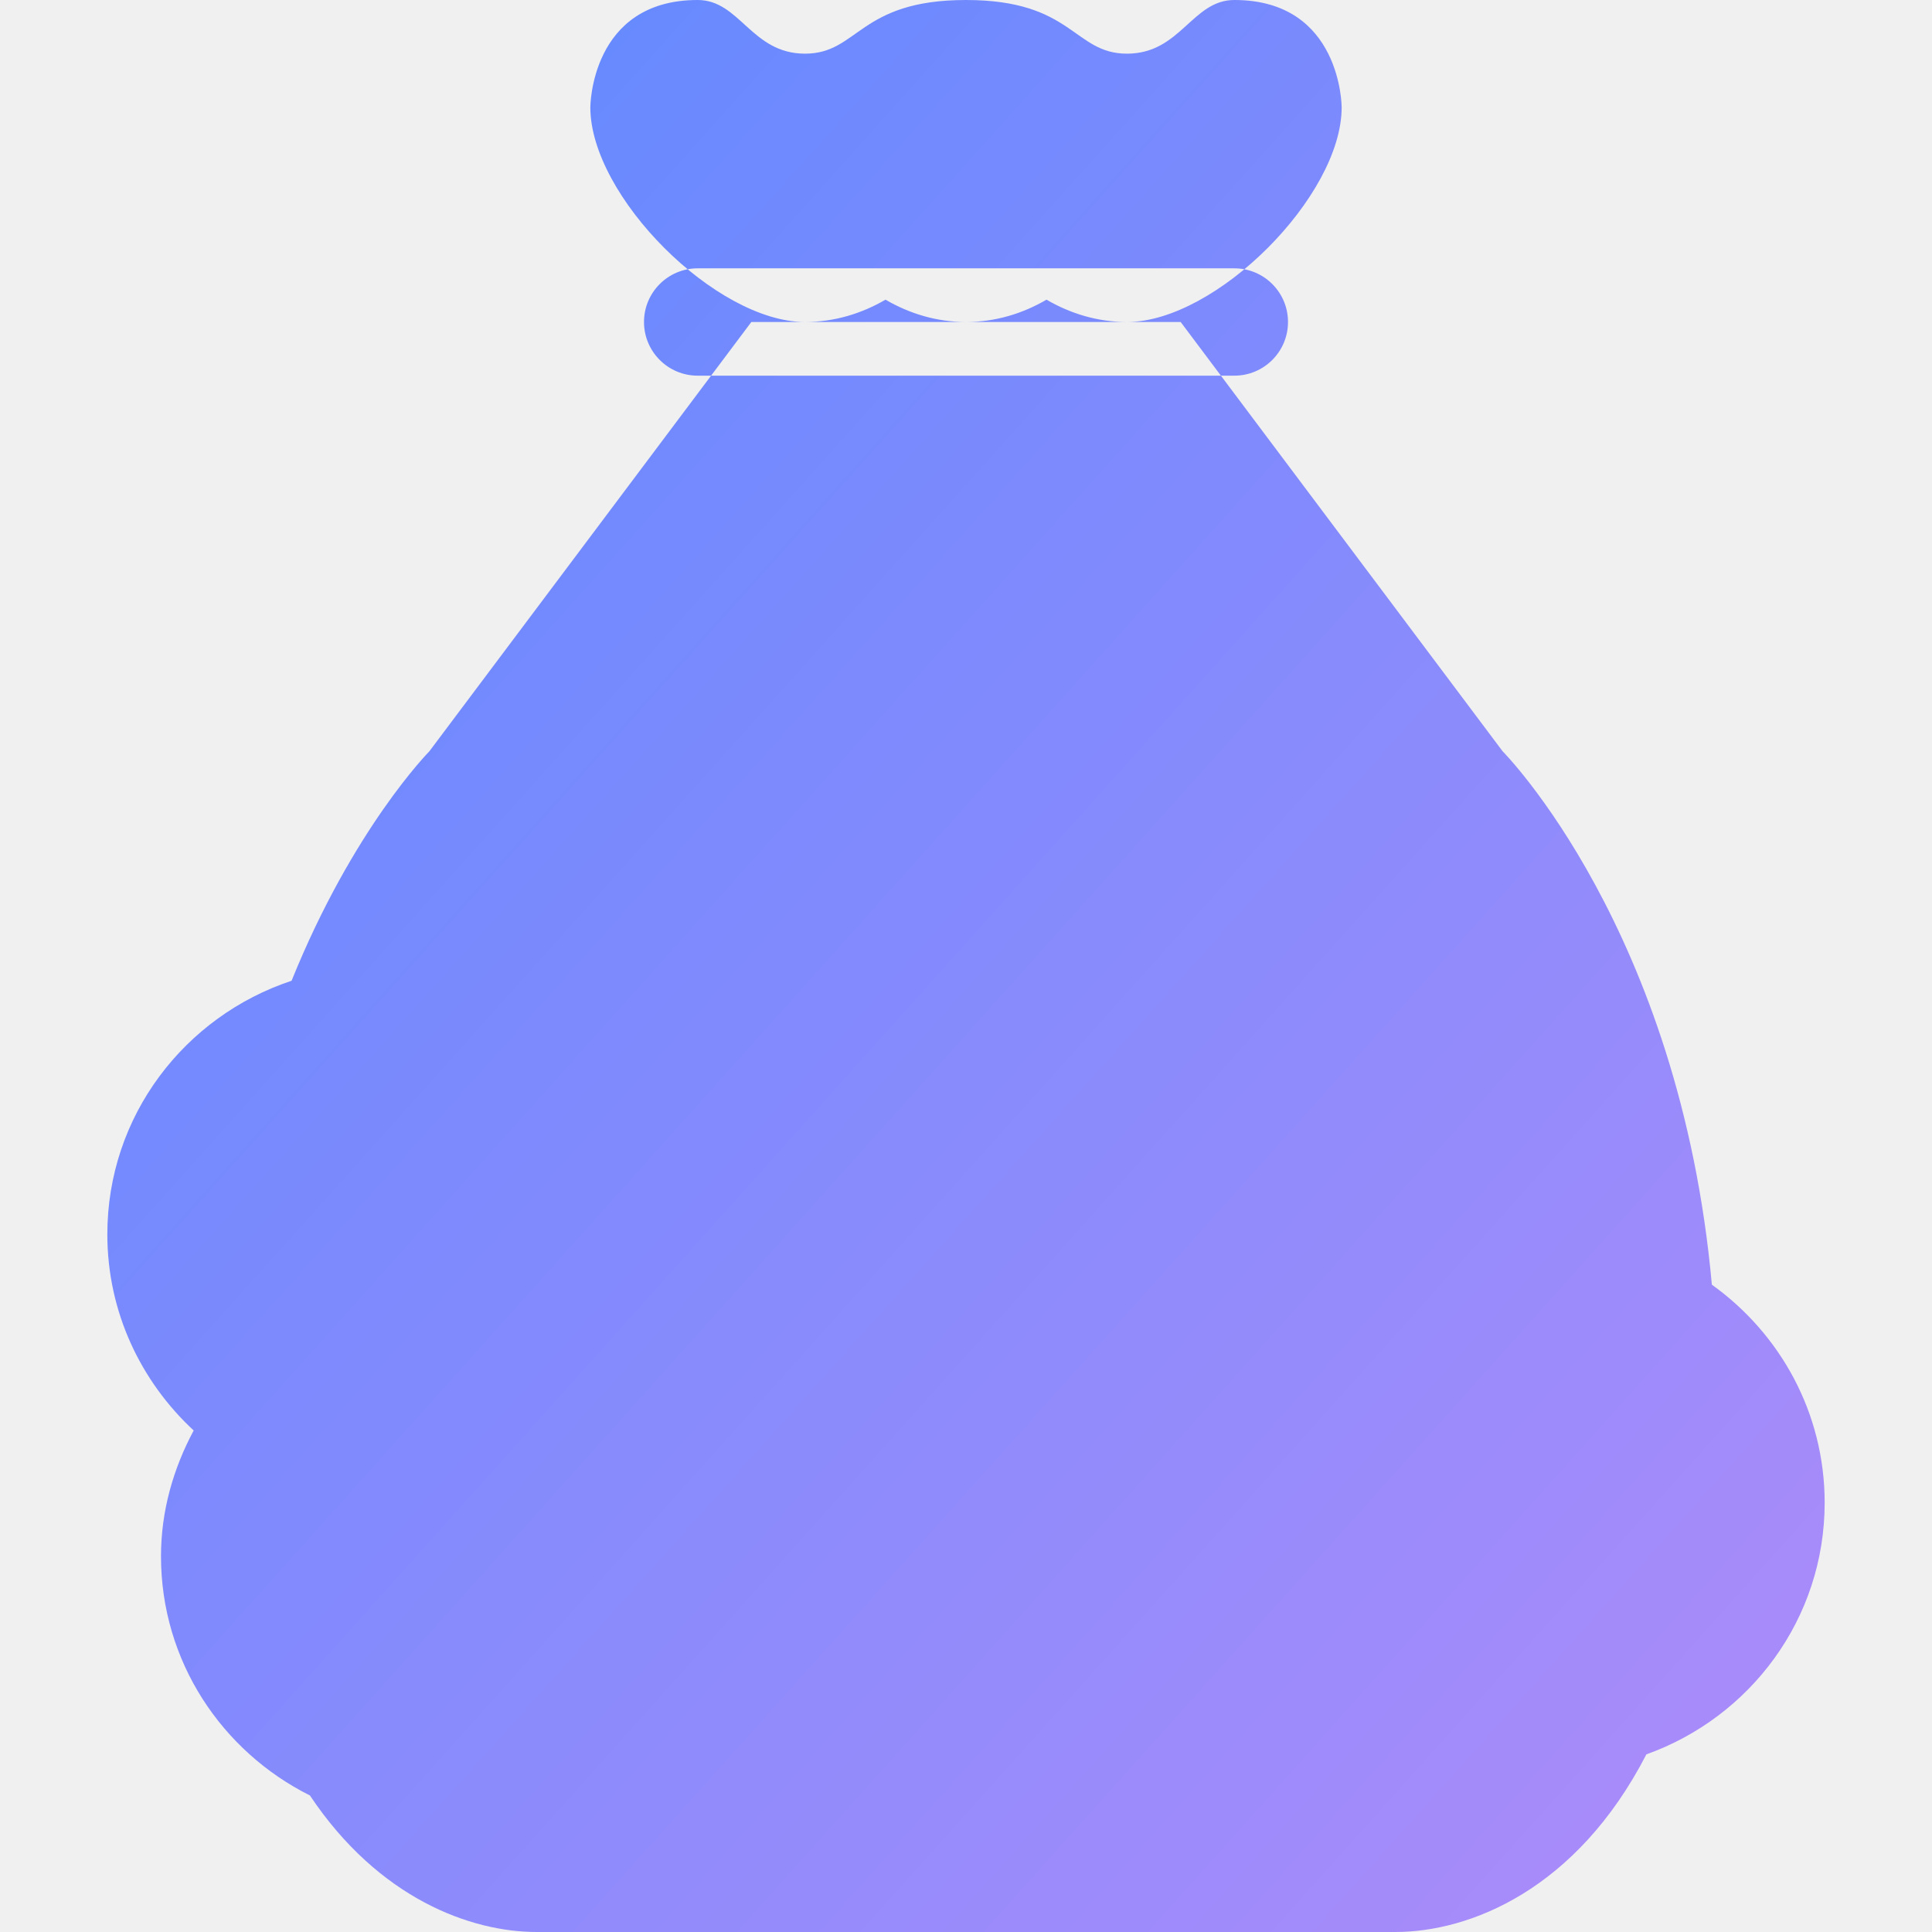
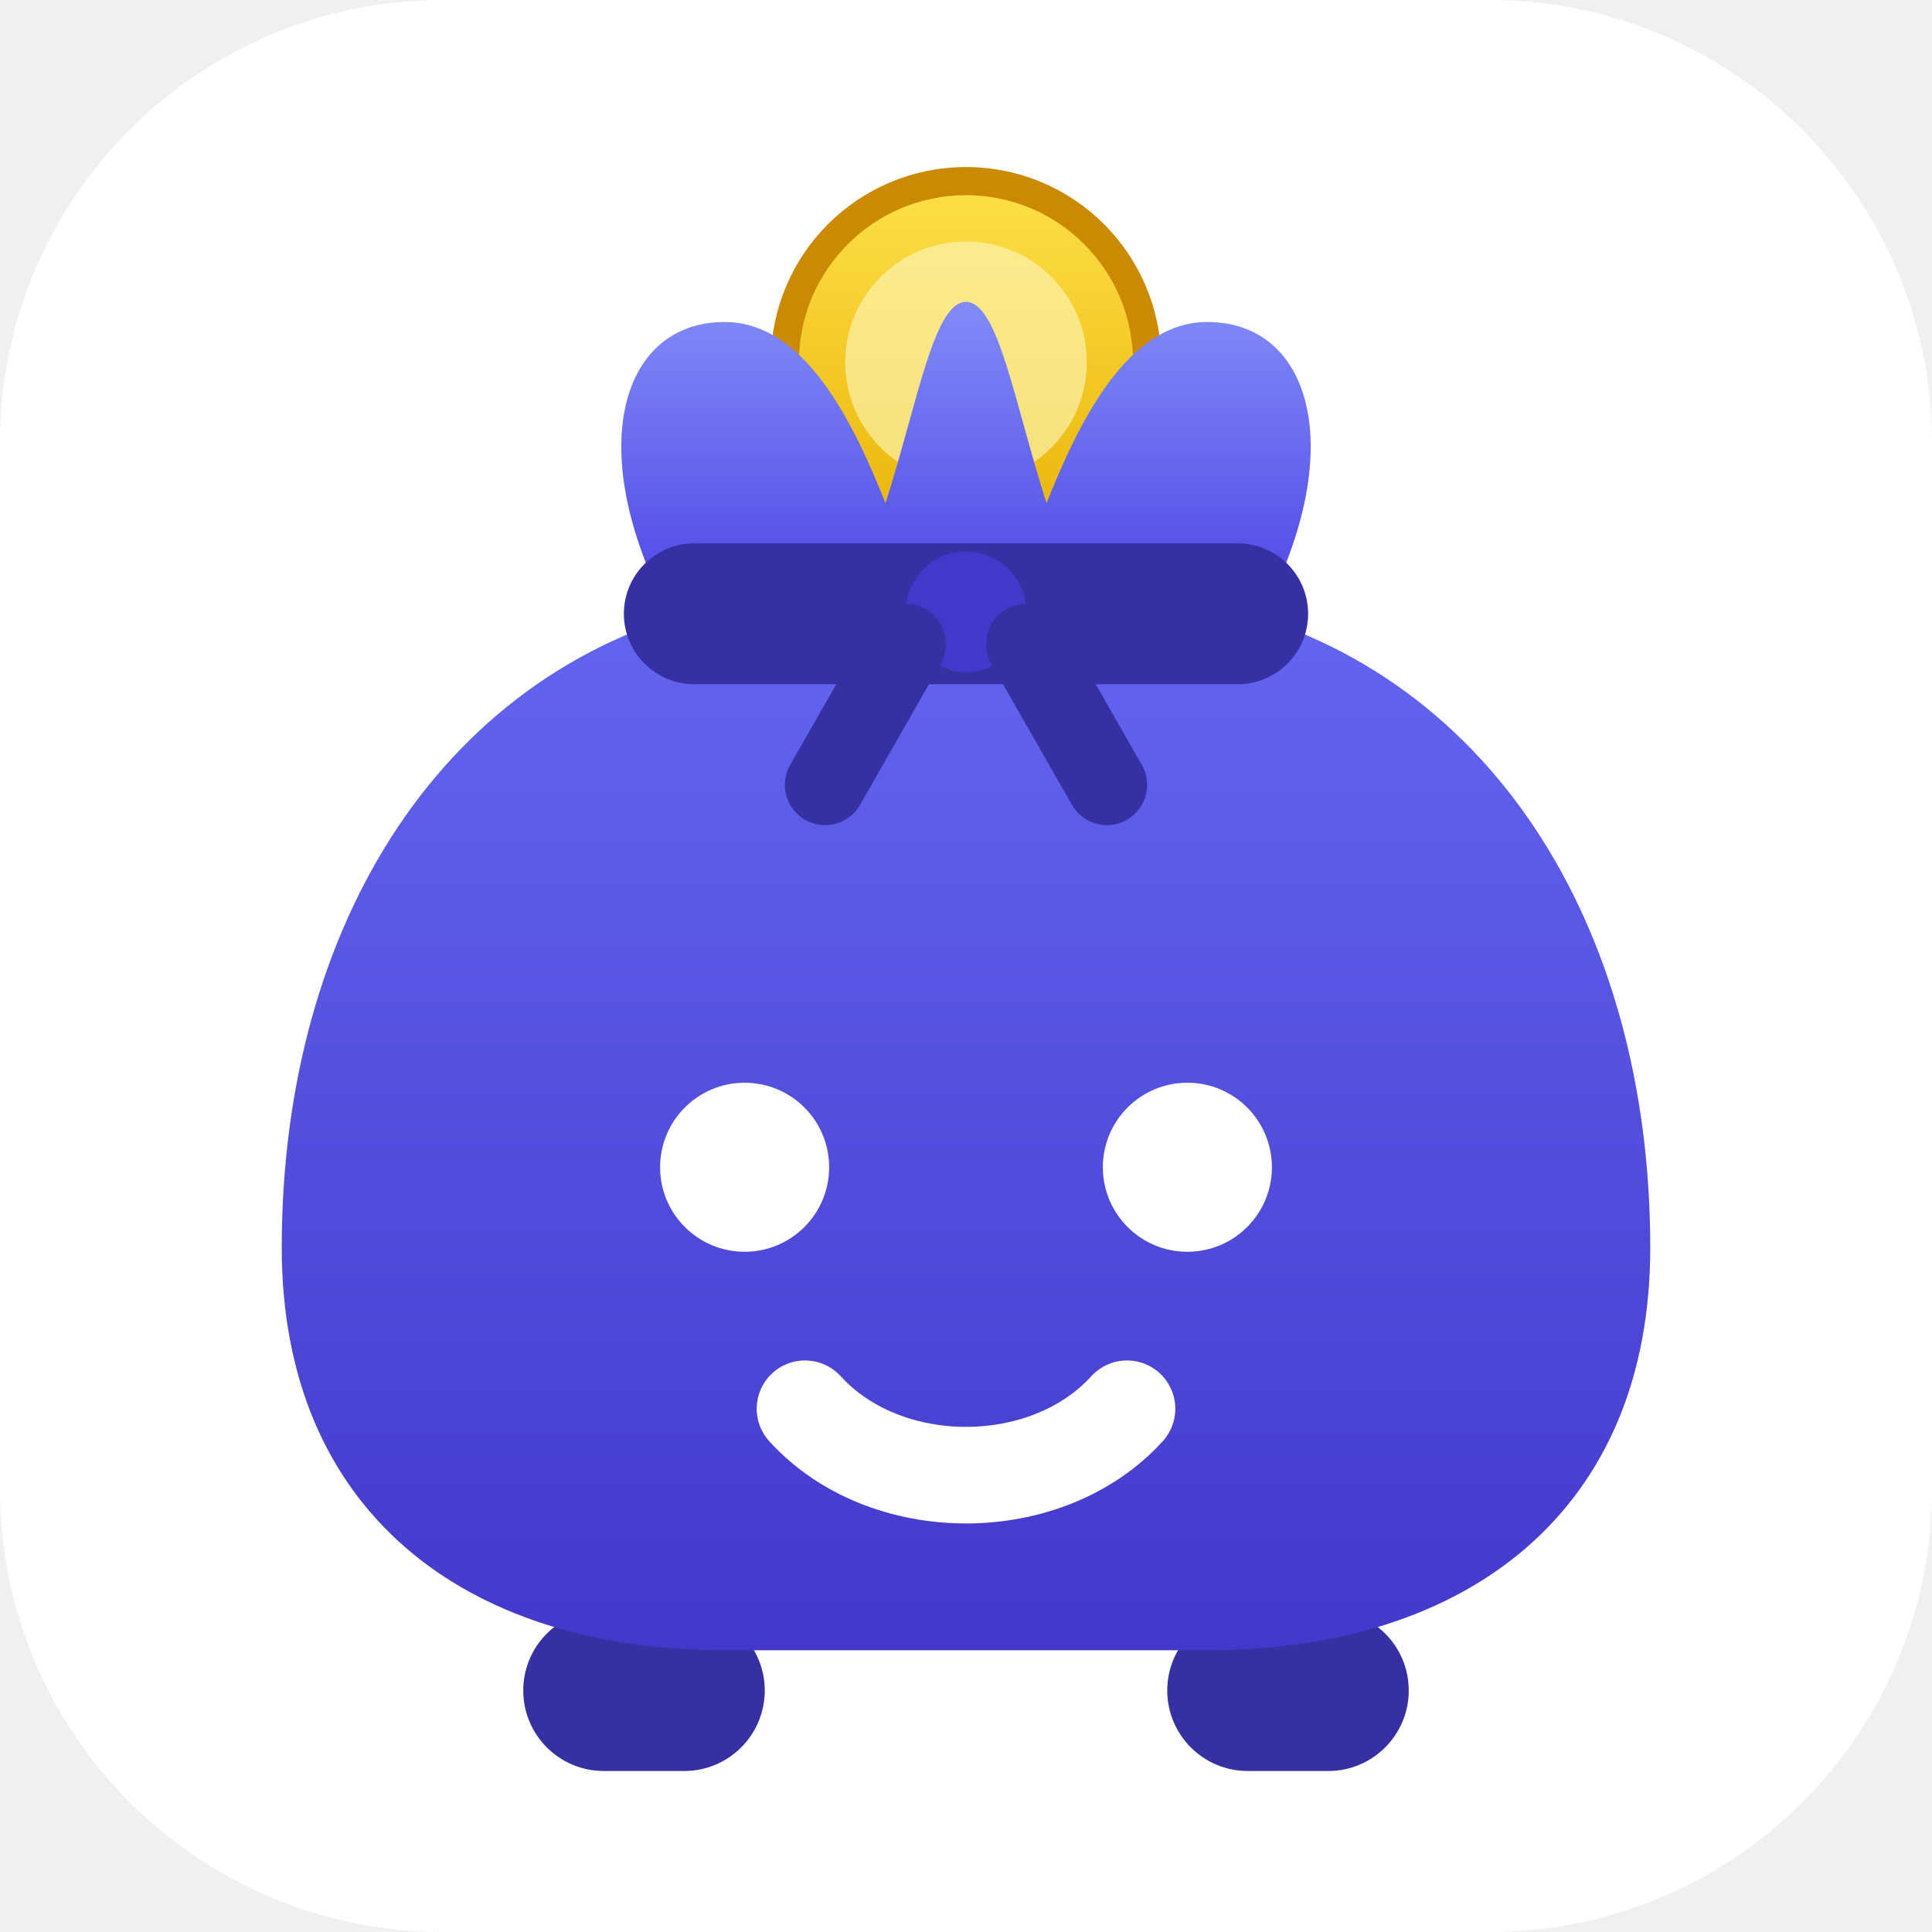
- <svg xmlns="http://www.w3.org/2000/svg" viewBox="0 0 36 36">
+ <svg xmlns="http://www.w3.org/2000/svg" viewBox="0 0 48 48" role="img" aria-label="SpendBuddy">
  <defs>
-     <linearGradient id="bagGradient" x1="10%" y1="10%" x2="90%" y2="90%">
-       <stop offset="0%" stop-color="#638AFF" />
-       <stop offset="100%" stop-color="#A78BFA" />
+     <linearGradient id="sb-body" x1="0" y1="0" x2="0" y2="1">
+       <stop offset="0%" stop-color="#6366f1" />
+       <stop offset="100%" stop-color="#4338ca" />
+     </linearGradient>
+     <linearGradient id="sb-ruffle" x1="0" y1="0" x2="0" y2="1">
+       <stop offset="0%" stop-color="#818cf8" />
+       <stop offset="100%" stop-color="#4f46e5" />
+     </linearGradient>
+     <linearGradient id="sb-coin" x1="0" y1="0" x2="0" y2="1">
+       <stop offset="0%" stop-color="#fde047" />
+       <stop offset="100%" stop-color="#eab308" />
    </linearGradient>
  </defs>
-   <path fill="url(#bagGradient)" d="M31.898 23.938C31.3 17.32 28 14 28 14l-6-8h-8l-6 8s-1.419 1.433-2.567 4.275C3.444 18.935 2 20.789 2 23c0 1.448.625 2.742 1.609 3.655C3.233 27.357 3 28.147 3 29c0 1.958 1.136 3.636 2.775 4.456C7.058 35.378 8.772 36 10 36h16c1.379 0 3.373-.779 4.678-3.31C32.609 31.999 34 30.17 34 28c0-1.678-.834-3.154-2.102-4.062zM18 6c.55 0 1.058-.158 1.5-.416.443.258.951.416 1.5.416 1.657 0 4-2.344 4-4 0 0 0-2-2-2-.788 0-1 1-2 1s-1-1-3-1-2 1-3 1-1.211-1-2-1c-2 0-2 2-2 2 0 1.656 2.344 4 4 4 .549 0 1.057-.158 1.5-.416.443.258.951.416 1.5.416zM24 6c0 .552-.447 1-1 1H13c-.552 0-1-.448-1-1s.448-1 1-1h10c.553 0 1 .448 1 1z" />
+   <rect width="48" height="48" rx="11" fill="#ffffff" />
+   <rect x="13" y="40" width="6" height="4" rx="2" fill="#3730a3" />
+   <rect x="29" y="40" width="6" height="4" rx="2" fill="#3730a3" />
+   <circle cx="24" cy="9" r="4.5" fill="url(#sb-coin)" stroke="#ca8a04" stroke-width="0.7" />
+   <circle cx="24" cy="9" r="3" fill="#fef9c3" opacity="0.6" />
+   <path d="M16.5 15 C14.5 11, 15.5 8, 18 8 C20 8, 21.2 10.5, 22 12.5 C22.8 10, 23.2 7.5, 24 7.5 C24.8 7.5, 25.2 10, 26 12.5 C26.8 10.5, 28 8, 30 8 C32.5 8, 33.5 11, 31.5 15 Z" fill="url(#sb-ruffle)" />
+   <path d="M18 15 C11 16.5, 7 23, 7 31 C7 37.5, 11.5 41, 18 41 L30 41 C36.5 41, 41 37.5, 41 31 C41 23, 37 16.5, 30 15 Z" fill="url(#sb-body)" />
+   <rect x="15.5" y="13.5" width="17" height="3.5" rx="1.75" fill="#3730a3" />
+   <circle cx="24" cy="15.2" r="1.5" fill="#4338ca" />
+   <path d="M22.5 16 L20.5 19.5 M25.5 16 L27.5 19.5" stroke="#3730a3" stroke-width="2" stroke-linecap="round" />
+   <circle cx="18.5" cy="29" r="2.1" fill="#ffffff" />
+   <circle cx="29.5" cy="29" r="2.1" fill="#ffffff" />
+   <path d="M20 35 c2 2.2 6 2.2 8 0" fill="none" stroke="#ffffff" stroke-width="2.4" stroke-linecap="round" />
</svg>
